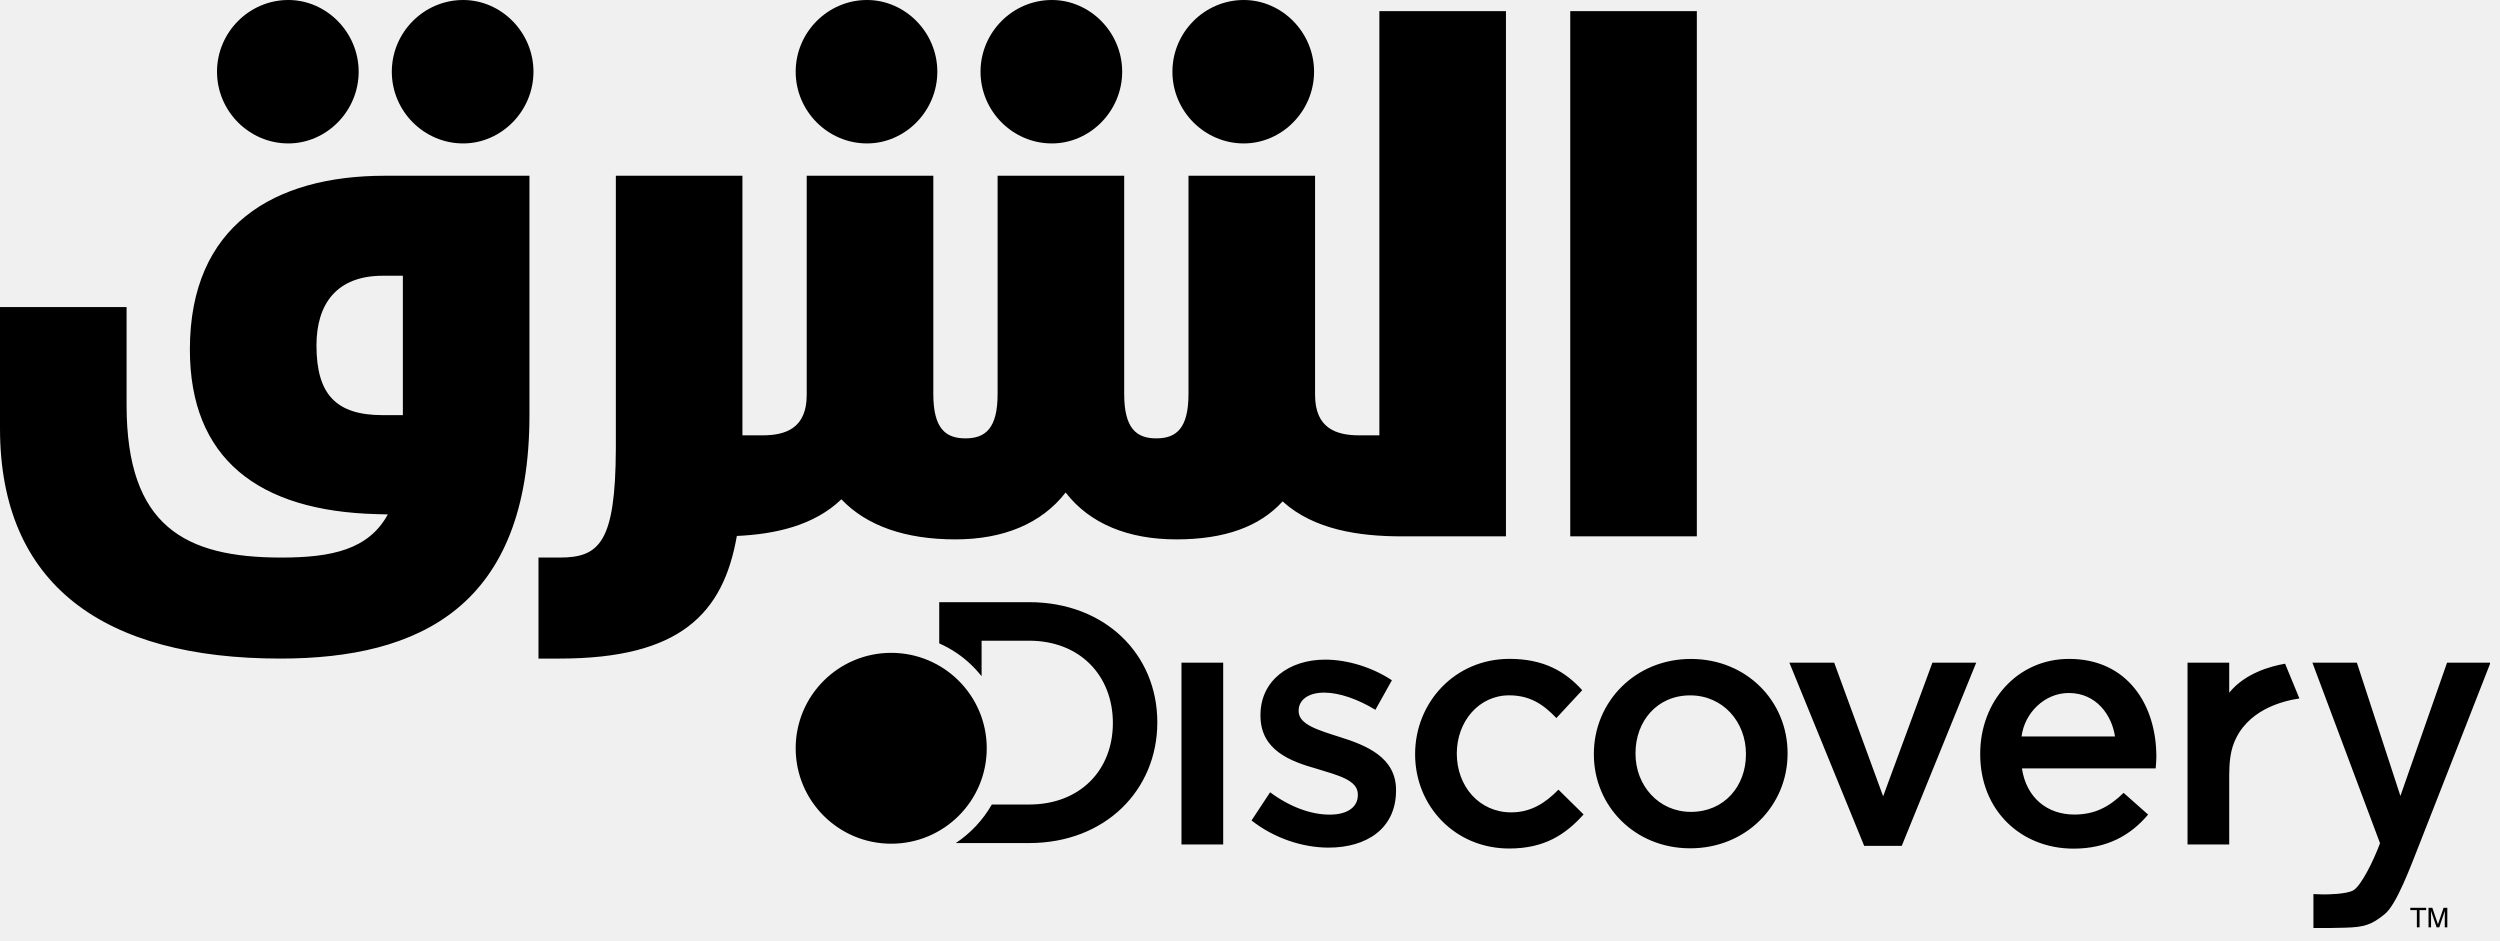
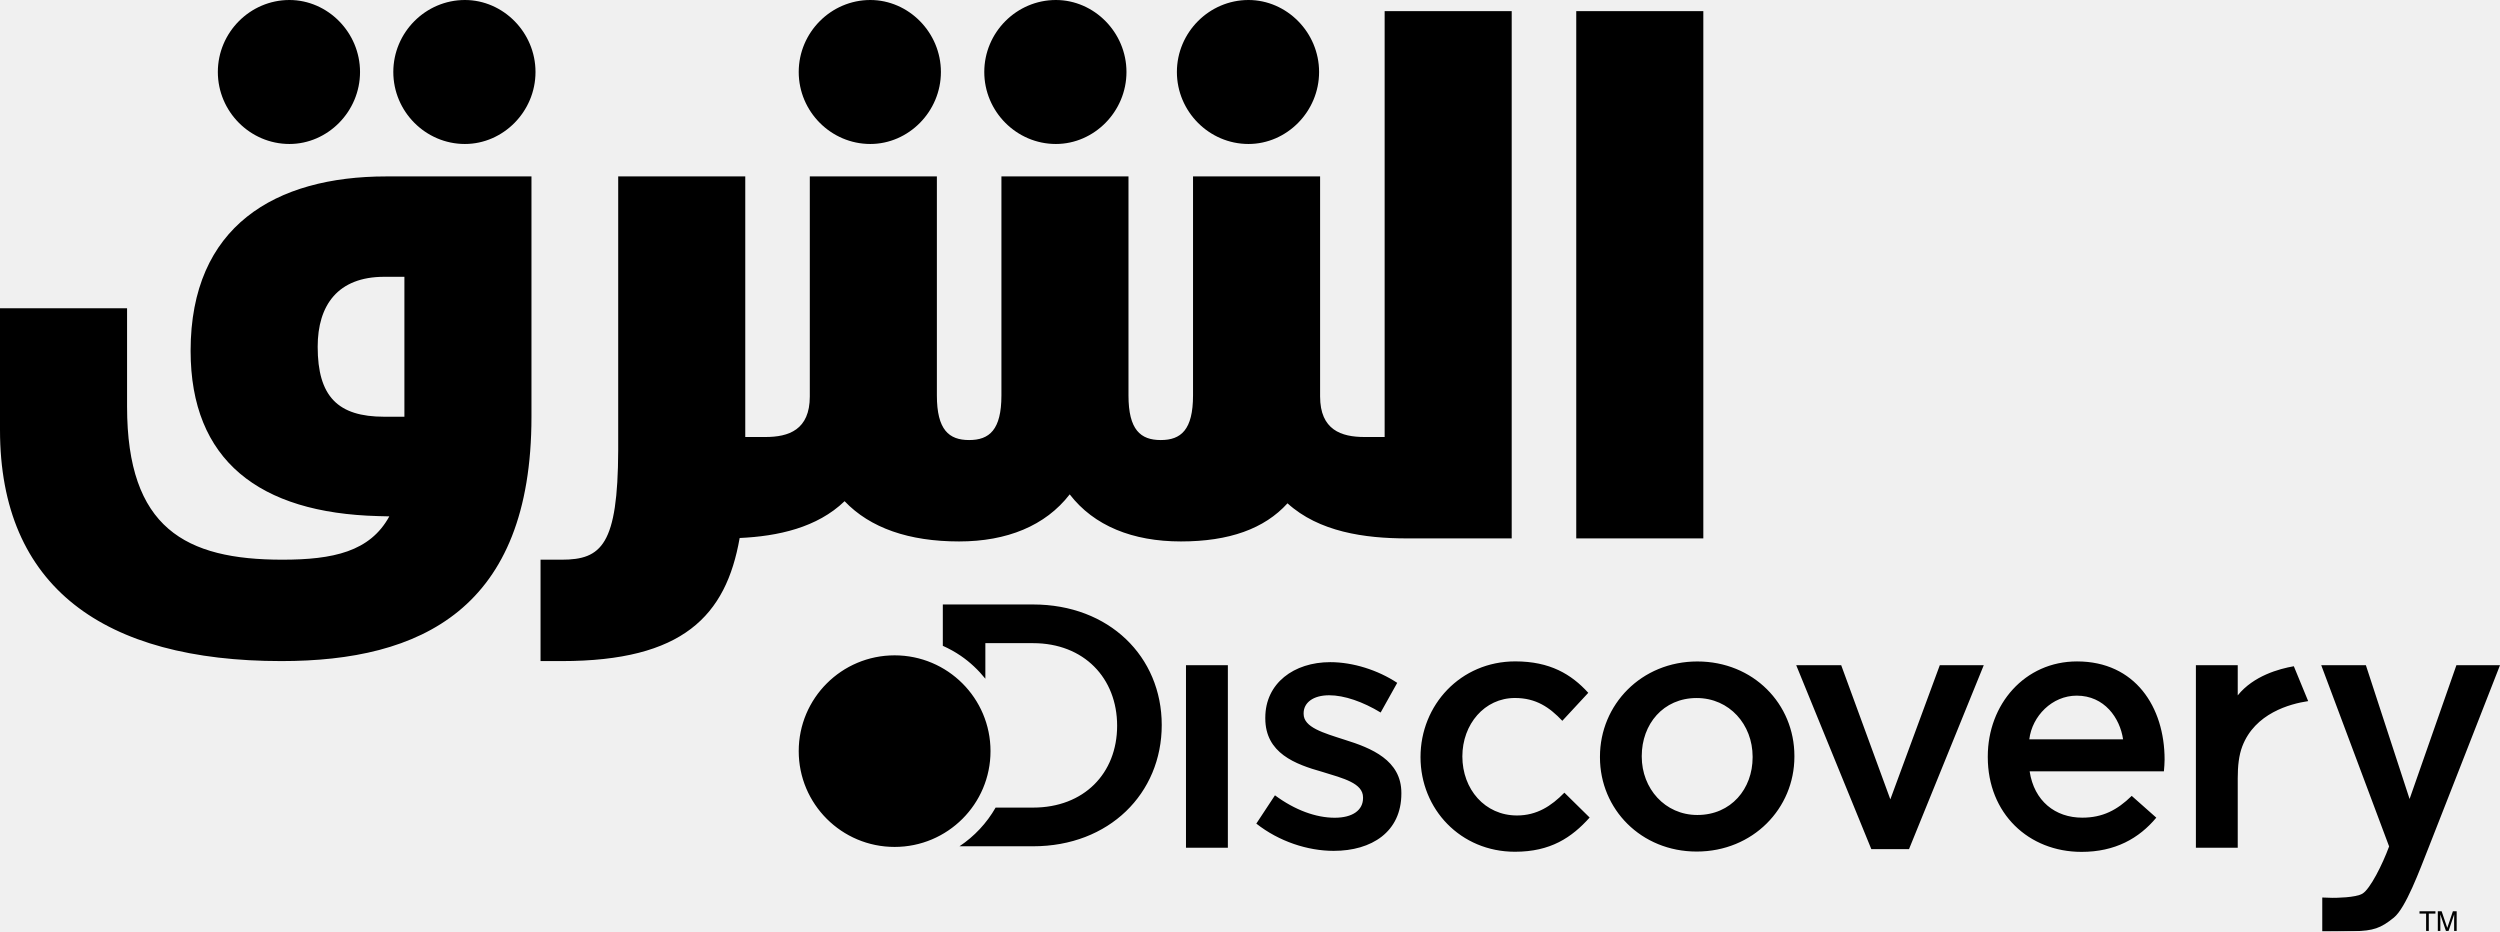
- <svg xmlns="http://www.w3.org/2000/svg" viewBox="-80.5 -30. 483. 149.1" fill="none">
+ <svg xmlns="http://www.w3.org/2000/svg" width="322" height="120" viewBox="-80.5 -30. 483. 180." fill="none">
  <g clip-path="url(#clip0_842_175)">
    <mask id="mask0_842_175" style="mask-type:luminance" maskUnits="userSpaceOnUse" x="0" y="0" width="322" height="120">
      <path d="M322 0H0V120H322V0Z" fill="white" />
    </mask>
    <g mask="url(#mask0_842_175)">
      <mask id="mask1_842_175" style="mask-type:luminance" maskUnits="userSpaceOnUse" x="0" y="0" width="322" height="120">
        <path d="M304.725 85.678L310.354 102.91L316.385 85.678H322C322 85.678 319.722 91.505 317.417 97.397L317.165 98.04L316.873 98.786C315.028 103.501 313.28 107.965 312.797 109.186C311.638 112.113 309.865 116.941 308.328 118.188C306.616 119.578 305.674 119.875 303.239 119.941C301.606 119.986 300.366 119.998 299.688 120H299.108V115.599C299.108 115.599 300.038 115.642 300.411 115.642C300.785 115.642 303.417 115.635 304.295 115.095C305.282 114.488 306.864 111.346 307.718 109.02C307.641 108.814 307.474 108.367 307.237 107.736L307.101 107.373C306.365 105.408 305.109 102.055 303.802 98.564L303.516 97.8C303.373 97.418 303.229 97.035 303.086 96.653L302.801 95.89C300.998 91.079 299.327 86.614 299.024 85.808L298.988 85.711C298.98 85.689 298.976 85.678 298.976 85.678H304.725ZM314.483 117.372L315.209 119.51L315.933 117.372H316.419V119.901H316.092V118.407C316.092 118.355 316.092 118.27 316.098 118.151C316.099 118.033 316.099 117.904 316.099 117.769L315.377 119.901H315.038L314.307 117.769V117.844C314.307 117.907 314.309 118.004 314.313 118.127C314.314 118.222 314.315 118.299 314.316 118.356V119.901H313.99V117.372H314.483ZM313.683 117.372V117.673H312.829V119.901H312.482V117.673H311.632V117.372H313.683ZM267.524 85.191C275.011 85.191 278.8 91.068 278.8 97.835C278.8 98.325 278.755 98.814 278.711 99.349H261.418C261.997 103.177 264.716 105.315 268.193 105.315C270.822 105.315 272.694 104.335 274.566 102.51L277.731 105.315C275.502 107.986 272.426 109.722 268.104 109.722C261.285 109.722 256.026 104.781 256.026 97.523V97.434C256.026 90.712 260.794 85.191 267.524 85.191ZM195.167 85.186C199.623 85.186 202.385 86.832 204.569 89.235L201.227 92.84C199.578 91.103 197.84 89.901 195.124 89.901C191.203 89.901 188.352 93.285 188.352 97.424C188.352 101.653 191.248 105.033 195.39 105.033C197.93 105.033 199.8 103.831 201.493 102.097L204.746 105.299C202.43 107.879 199.71 109.706 195.124 109.706C188.129 109.706 182.962 104.231 182.962 97.512C182.962 90.792 188.129 85.186 195.167 85.186ZM218.619 85.196C225.826 85.196 231.119 90.662 231.119 97.372V97.46C231.119 104.125 225.782 109.68 218.53 109.68C211.369 109.68 206.075 104.214 206.075 97.549V97.46C206.075 90.751 211.414 85.196 218.619 85.196ZM171.332 85.285C174.268 85.285 177.471 86.306 179.962 87.951L177.827 91.773C175.559 90.395 173.156 89.55 171.199 89.55C169.108 89.55 167.907 90.528 167.907 91.862V91.951C167.907 93.683 170.442 94.394 173.2 95.282C176.626 96.349 180.496 97.905 180.496 102.126V102.215C180.496 107.147 176.67 109.591 171.777 109.591C168.441 109.591 164.749 108.391 161.813 106.081L164.215 102.437C166.795 104.347 169.509 105.325 171.911 105.325C174.224 105.325 175.559 104.347 175.559 102.793V102.704C175.559 100.881 173.067 100.26 170.309 99.415C166.84 98.438 162.97 97.016 162.97 92.528V92.439C162.97 87.996 166.662 85.285 171.332 85.285ZM237.147 85.679L243.475 102.956L249.846 85.679H255.508L245.882 109.365H241.025L231.353 85.679H237.147ZM158.149 85.679V109.186H152.755V85.679H158.149ZM288.22 85.679V89.564C290.251 87.043 293.563 86.137 295.445 85.812L297.293 90.304C294.951 90.652 290.424 91.868 288.802 96.144C288.368 97.283 288.22 98.665 288.22 100.236V109.186H282.831V85.679H288.22ZM115.226 84.408C122.048 84.408 127.578 89.932 127.578 96.746C127.578 103.56 122.048 109.084 115.226 109.084C108.405 109.084 102.875 103.56 102.875 96.746C102.875 89.932 108.405 84.408 115.226 84.408ZM133.061 77.856C142.861 77.856 149.632 84.574 149.632 93.385C149.632 102.196 142.861 109.001 133.061 109.001H123.579C125.494 107.726 127.09 106.022 128.235 104.018H133.061C139.609 104.018 143.886 99.613 143.886 93.474C143.886 87.334 139.609 82.839 133.061 82.839H126.914V87.419C126.011 86.298 124.959 85.301 123.769 84.483C123.038 83.98 122.253 83.549 121.435 83.181V77.856H133.061ZM218.53 89.906C214.216 89.906 211.458 93.283 211.458 97.372V97.46C211.458 101.548 214.438 104.97 218.619 104.97C222.979 104.97 225.737 101.592 225.737 97.549V97.46C225.737 93.328 222.757 89.906 218.53 89.906ZM267.48 89.599C264.31 89.599 261.737 92.227 261.374 95.222H273.452C273.049 92.476 271.052 89.599 267.48 89.599ZM68.453 22.723V53.675C68.453 78.487 54.165 85.148 36.24 85.148C13.379 85.148 0 75.615 0 55.372V39.701H16.366V52.369C16.366 68.04 23.9 72.088 36.37 72.088C42.898 72.088 47.663 71.057 50.144 66.509L48.71 66.473C33.382 66.082 24.55 59.291 24.55 45.186C24.55 29.123 35.46 22.723 49.75 22.723H68.453ZM194.708 1.437V69.346H181.2C175.762 69.346 169.879 68.505 165.83 64.826C162.861 68.104 158.312 69.738 152.104 69.738C145.896 69.738 140.905 67.734 137.779 63.675C134.647 67.727 129.685 69.738 123.528 69.738C117.097 69.738 112.083 68.018 108.783 64.554C105.243 67.965 100.198 69.071 95.268 69.294C93.513 79.334 87.952 85.148 72.35 85.148H69.622V72.088H72.35C77.487 72.088 79.577 70.174 79.624 58.016L79.624 22.723H95.99V56.286H98.588C101.575 56.286 104.303 55.373 104.303 51.062V22.723H120.67V50.932C120.67 55.373 122.229 56.678 124.826 56.678C127.424 56.678 128.983 55.373 128.983 50.932V22.723H145.349V50.932C145.349 55.373 146.909 56.678 149.506 56.678C152.104 56.678 153.662 55.373 153.662 50.932V22.723H170.029V51.062C170.029 55.373 172.757 56.286 175.744 56.286H178.342V1.437H194.708ZM219.388 1.437V69.346H203.021V1.437H219.388ZM52.087 35.652H49.489C43.514 35.652 40.917 39.309 40.917 44.664C40.917 51.062 43.514 53.675 49.489 53.675H52.087V35.652ZM160.806 0C165.743 0 169.899 4.179 169.899 9.272C169.899 14.366 165.743 18.545 160.806 18.545C155.741 18.545 151.584 14.366 151.584 9.272C151.584 4.179 155.741 0 160.806 0ZM135.997 0C140.933 0 145.089 4.179 145.089 9.272C145.089 14.366 140.933 18.545 135.997 18.545C130.931 18.545 126.775 14.366 126.775 9.272C126.775 4.179 130.931 0 135.997 0ZM112.097 0C117.033 0 121.189 4.179 121.189 9.272C121.189 14.366 117.033 18.545 112.097 18.545C107.032 18.545 102.875 14.366 102.875 9.272C102.875 4.179 107.032 0 112.097 0ZM59.88 0C64.817 0 68.973 4.179 68.973 9.272C68.973 14.366 64.817 18.545 59.88 18.545C54.814 18.545 50.658 14.366 50.658 9.272C50.658 4.179 54.814 0 59.88 0ZM37.279 0C42.215 0 46.372 4.179 46.372 9.272C46.372 14.366 42.215 18.545 37.279 18.545C32.213 18.545 28.058 14.366 28.058 9.272C28.058 4.179 32.213 0 37.279 0Z" fill="white" />
      </mask>
      <g mask="url(#mask1_842_175)">
        <path d="M304.725 85.678L310.354 102.91L316.385 85.678H322C322 85.678 319.722 91.505 317.417 97.397L317.165 98.04L316.873 98.786C315.028 103.501 313.28 107.965 312.797 109.186C311.638 112.113 309.865 116.941 308.328 118.188C306.616 119.578 305.674 119.875 303.239 119.941C301.606 119.986 300.366 119.998 299.688 120H299.108V115.599C299.108 115.599 300.038 115.642 300.411 115.642C300.785 115.642 303.417 115.635 304.295 115.095C305.282 114.488 306.864 111.346 307.718 109.02C307.641 108.814 307.474 108.367 307.237 107.736L307.101 107.373C306.365 105.408 305.109 102.055 303.802 98.564L303.516 97.8C303.373 97.418 303.229 97.035 303.086 96.653L302.801 95.89C300.998 91.079 299.327 86.614 299.024 85.808L298.988 85.711C298.98 85.689 298.976 85.678 298.976 85.678H304.725ZM314.483 117.372L315.209 119.51L315.933 117.372H316.419V119.901H316.092V118.407C316.092 118.355 316.092 118.27 316.098 118.151C316.099 118.033 316.099 117.904 316.099 117.769L315.377 119.901H315.038L314.307 117.769V117.844C314.307 117.907 314.309 118.004 314.313 118.127C314.314 118.222 314.315 118.299 314.316 118.356V119.901H313.99V117.372H314.483ZM313.683 117.372V117.673H312.829V119.901H312.482V117.673H311.632V117.372H313.683ZM267.524 85.191C275.011 85.191 278.8 91.068 278.8 97.835C278.8 98.325 278.755 98.814 278.711 99.349H261.418C261.997 103.177 264.716 105.315 268.193 105.315C270.822 105.315 272.694 104.335 274.566 102.51L277.731 105.315C275.502 107.986 272.426 109.722 268.104 109.722C261.285 109.722 256.026 104.781 256.026 97.523V97.434C256.026 90.712 260.794 85.191 267.524 85.191ZM195.167 85.186C199.623 85.186 202.385 86.832 204.569 89.235L201.227 92.84C199.578 91.103 197.84 89.901 195.124 89.901C191.203 89.901 188.352 93.285 188.352 97.424C188.352 101.653 191.248 105.033 195.39 105.033C197.93 105.033 199.8 103.831 201.493 102.097L204.746 105.299C202.43 107.879 199.71 109.706 195.124 109.706C188.129 109.706 182.962 104.231 182.962 97.512C182.962 90.792 188.129 85.186 195.167 85.186ZM218.619 85.196C225.826 85.196 231.119 90.662 231.119 97.372V97.46C231.119 104.125 225.782 109.68 218.53 109.68C211.369 109.68 206.075 104.214 206.075 97.549V97.46C206.075 90.751 211.414 85.196 218.619 85.196ZM171.332 85.285C174.268 85.285 177.471 86.306 179.962 87.951L177.827 91.773C175.559 90.395 173.156 89.55 171.199 89.55C169.108 89.55 167.907 90.528 167.907 91.862V91.951C167.907 93.683 170.442 94.394 173.2 95.282C176.626 96.349 180.496 97.905 180.496 102.126V102.215C180.496 107.147 176.67 109.591 171.777 109.591C168.441 109.591 164.749 108.391 161.813 106.081L164.215 102.437C166.795 104.347 169.509 105.325 171.911 105.325C174.224 105.325 175.559 104.347 175.559 102.793V102.704C175.559 100.881 173.067 100.26 170.309 99.415C166.84 98.438 162.97 97.016 162.97 92.528V92.439C162.97 87.996 166.662 85.285 171.332 85.285ZM237.147 85.679L243.475 102.956L249.846 85.679H255.508L245.882 109.365H241.025L231.353 85.679H237.147ZM158.149 85.679V109.186H152.755V85.679H158.149ZM288.22 85.679V89.564C290.251 87.043 293.563 86.137 295.445 85.812L297.293 90.304C294.951 90.652 290.424 91.868 288.802 96.144C288.368 97.283 288.22 98.665 288.22 100.236V109.186H282.831V85.679H288.22ZM115.226 84.408C122.048 84.408 127.578 89.932 127.578 96.746C127.578 103.56 122.048 109.084 115.226 109.084C108.405 109.084 102.875 103.56 102.875 96.746C102.875 89.932 108.405 84.408 115.226 84.408ZM133.061 77.856C142.861 77.856 149.632 84.574 149.632 93.385C149.632 102.196 142.861 109.001 133.061 109.001H123.579C125.494 107.726 127.09 106.022 128.235 104.018H133.061C139.609 104.018 143.886 99.613 143.886 93.474C143.886 87.334 139.609 82.839 133.061 82.839H126.914V87.419C126.011 86.298 124.959 85.301 123.769 84.483C123.038 83.98 122.253 83.549 121.435 83.181V77.856H133.061ZM218.53 89.906C214.216 89.906 211.458 93.283 211.458 97.372V97.46C211.458 101.548 214.438 104.97 218.619 104.97C222.979 104.97 225.737 101.592 225.737 97.549V97.46C225.737 93.328 222.757 89.906 218.53 89.906ZM267.48 89.599C264.31 89.599 261.737 92.227 261.374 95.222H273.452C273.049 92.476 271.052 89.599 267.48 89.599ZM68.453 22.723V53.675C68.453 78.487 54.165 85.148 36.24 85.148C13.379 85.148 0 75.615 0 55.372V39.701H16.366V52.369C16.366 68.04 23.9 72.088 36.37 72.088C42.898 72.088 47.663 71.057 50.144 66.509L48.71 66.473C33.382 66.082 24.55 59.291 24.55 45.186C24.55 29.123 35.46 22.723 49.75 22.723H68.453ZM194.708 1.437V69.346H181.2C175.762 69.346 169.879 68.505 165.83 64.826C162.861 68.104 158.312 69.738 152.104 69.738C145.896 69.738 140.905 67.734 137.779 63.675C134.647 67.727 129.685 69.738 123.528 69.738C117.097 69.738 112.083 68.018 108.783 64.554C105.243 67.965 100.198 69.071 95.268 69.294C93.513 79.334 87.952 85.148 72.35 85.148H69.622V72.088H72.35C77.487 72.088 79.577 70.174 79.624 58.016L79.624 22.723H95.99V56.286H98.588C101.575 56.286 104.303 55.373 104.303 51.062V22.723H120.67V50.932C120.67 55.373 122.229 56.678 124.826 56.678C127.424 56.678 128.983 55.373 128.983 50.932V22.723H145.349V50.932C145.349 55.373 146.909 56.678 149.506 56.678C152.104 56.678 153.662 55.373 153.662 50.932V22.723H170.029V51.062C170.029 55.373 172.757 56.286 175.744 56.286H178.342V1.437H194.708ZM219.388 1.437V69.346H203.021V1.437H219.388ZM52.087 35.652H49.489C43.514 35.652 40.917 39.309 40.917 44.664C40.917 51.062 43.514 53.675 49.489 53.675H52.087V35.652ZM160.806 0C165.743 0 169.899 4.179 169.899 9.272C169.899 14.366 165.743 18.545 160.806 18.545C155.741 18.545 151.584 14.366 151.584 9.272C151.584 4.179 155.741 0 160.806 0ZM135.997 0C140.933 0 145.089 4.179 145.089 9.272C145.089 14.366 140.933 18.545 135.997 18.545C130.931 18.545 126.775 14.366 126.775 9.272C126.775 4.179 130.931 0 135.997 0ZM112.097 0C117.033 0 121.189 4.179 121.189 9.272C121.189 14.366 117.033 18.545 112.097 18.545C107.032 18.545 102.875 14.366 102.875 9.272C102.875 4.179 107.032 0 112.097 0ZM59.88 0C64.817 0 68.973 4.179 68.973 9.272C68.973 14.366 64.817 18.545 59.88 18.545C54.814 18.545 50.658 14.366 50.658 9.272C50.658 4.179 54.814 0 59.88 0ZM37.279 0C42.215 0 46.372 4.179 46.372 9.272C46.372 14.366 42.215 18.545 37.279 18.545C32.213 18.545 28.058 14.366 28.058 9.272C28.058 4.179 32.213 0 37.279 0Z" fill="black" stroke="black" />
      </g>
    </g>
  </g>
  <defs>
    <clipPath id="clip0_842_175">
      <rect width="322" height="120" fill="white" />
    </clipPath>
  </defs>
</svg>
